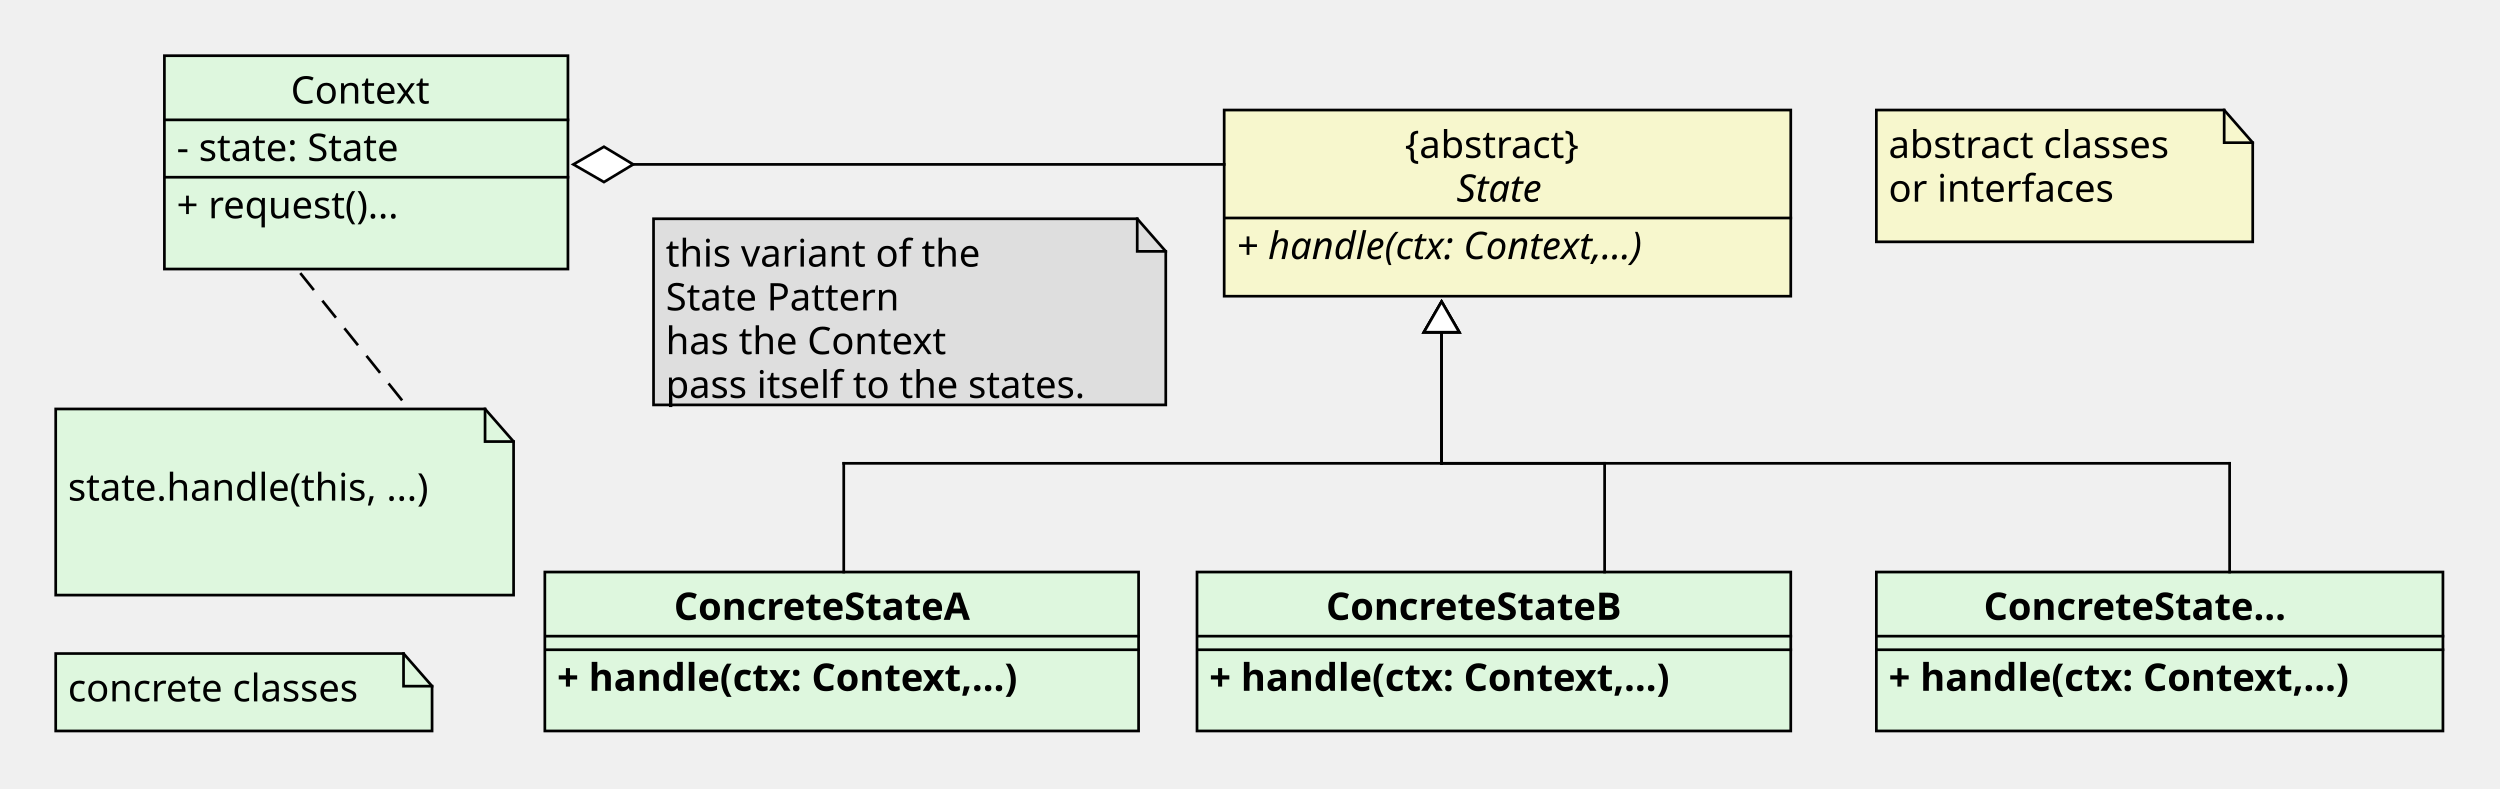
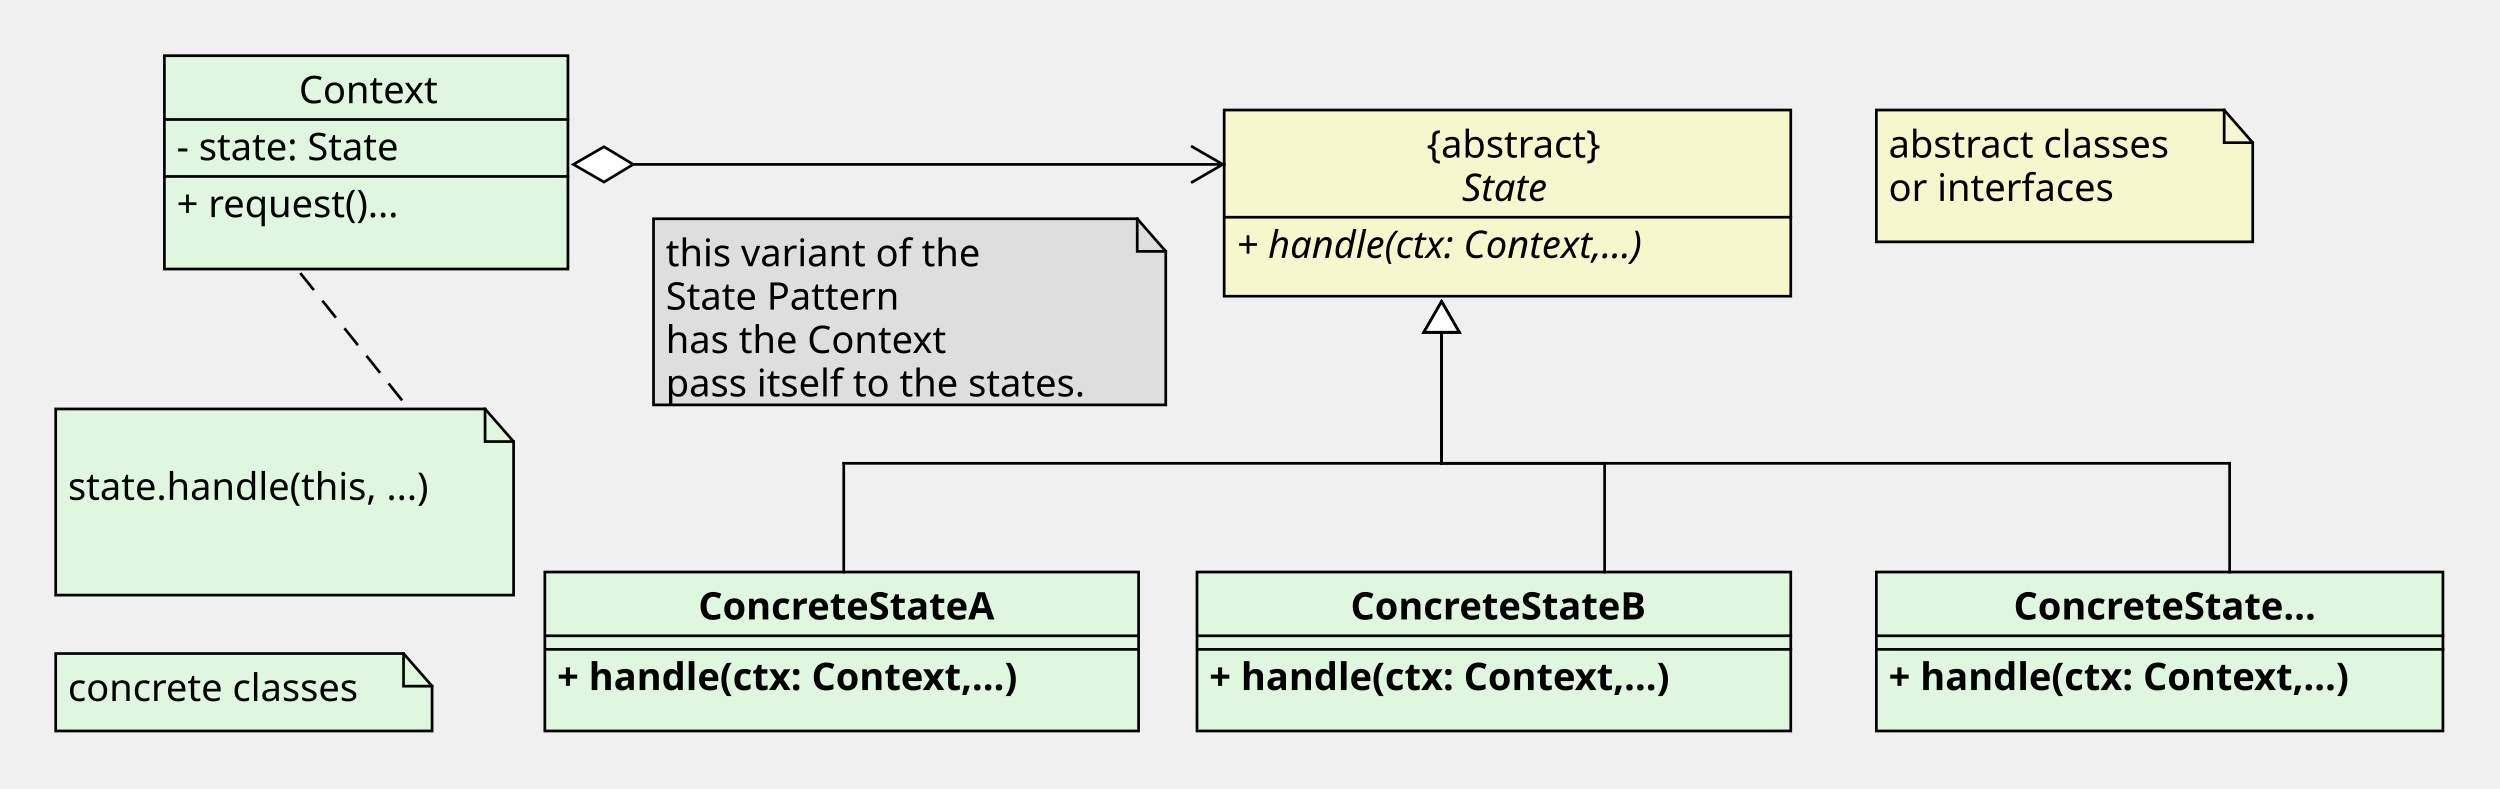
<svg xmlns="http://www.w3.org/2000/svg" fill-opacity="1" color-rendering="auto" color-interpolation="auto" text-rendering="auto" stroke="black" stroke-linecap="square" width="920" stroke-miterlimit="10" shape-rendering="auto" stroke-opacity="1" fill="black" stroke-dasharray="none" font-weight="normal" stroke-width="1" viewBox="10 10 920 290" height="290" font-family="'Dialog'" font-style="normal" stroke-linejoin="miter" font-size="12px" stroke-dashoffset="0" image-rendering="auto">
  <defs id="genericDefs" />
  <g>
    <defs id="defs1">
      <clipPath clipPathUnits="userSpaceOnUse" id="clipPath1">
        <path d="M0 0 L2147483647 0 L2147483647 2147483647 L0 2147483647 L0 0 Z" />
      </clipPath>
      <clipPath clipPathUnits="userSpaceOnUse" id="clipPath2">
        <path d="M0 0 L0 70 L190 70 L190 0 Z" />
      </clipPath>
      <clipPath clipPathUnits="userSpaceOnUse" id="clipPath3">
        <path d="M0 0 L0 50 L140 50 L140 0 Z" />
      </clipPath>
      <clipPath clipPathUnits="userSpaceOnUse" id="clipPath4">
        <path d="M0 0 L0 30 L140 30 L140 0 Z" />
      </clipPath>
      <clipPath clipPathUnits="userSpaceOnUse" id="clipPath5">
        <path d="M0 0 L0 70 L170 70 L170 0 Z" />
      </clipPath>
      <clipPath clipPathUnits="userSpaceOnUse" id="clipPath6">
        <path d="M0 0 L0 60 L210 60 L210 0 Z" />
      </clipPath>
      <clipPath clipPathUnits="userSpaceOnUse" id="clipPath7">
        <path d="M0 0 L0 60 L220 60 L220 0 Z" />
      </clipPath>
      <clipPath clipPathUnits="userSpaceOnUse" id="clipPath8">
        <path d="M0 0 L0 70 L210 70 L210 0 Z" />
      </clipPath>
      <clipPath clipPathUnits="userSpaceOnUse" id="clipPath9">
        <path d="M0 0 L0 80 L150 80 L150 0 Z" />
      </clipPath>
      <clipPath clipPathUnits="userSpaceOnUse" id="clipPath10">
        <path d="M0 0 L0 80 L70 80 L70 0 Z" />
      </clipPath>
      <clipPath clipPathUnits="userSpaceOnUse" id="clipPath11">
        <path d="M0 0 L0 130 L320 130 L320 0 Z" />
      </clipPath>
      <clipPath clipPathUnits="userSpaceOnUse" id="clipPath12">
        <path d="M0 0 L0 130 L90 130 L90 0 Z" />
      </clipPath>
      <clipPath clipPathUnits="userSpaceOnUse" id="clipPath13">
        <path d="M0 0 L0 130 L250 130 L250 0 Z" />
      </clipPath>
      <clipPath clipPathUnits="userSpaceOnUse" id="clipPath14">
        <path d="M0 0 L0 30 L270 30 L270 0 Z" />
      </clipPath>
    </defs>
    <g fill="rgb(204,204,204)" fill-opacity="0.49" transform="translate(250,90)" stroke-opacity="0.49" stroke="rgb(204,204,204)">
      <path d="M0.5 0.5 L178.5 0.5 L189 12.5 L189 69 L0.5 69 Z" stroke="none" clip-path="url(#clipPath2)" />
    </g>
    <g transform="translate(250,90)">
      <path fill="none" d="M0.5 0.5 L178.5 0.5 L189 12.5 L189 69 L0.5 69 Z" clip-path="url(#clipPath2)" />
      <path fill="none" d="M178.5 0.5 L178.5 12.5 L189 12.5" clip-path="url(#clipPath2)" />
-       <text x="5" font-size="14px" y="18.109" clip-path="url(#clipPath2)" font-family="sans-serif" stroke="none" xml:space="preserve">this variant of the</text>
-       <text x="5" font-size="14px" y="34.219" clip-path="url(#clipPath2)" font-family="sans-serif" stroke="none" xml:space="preserve">State Pattern</text>
-       <text x="5" font-size="14px" y="50.328" clip-path="url(#clipPath2)" font-family="sans-serif" stroke="none" xml:space="preserve">has the Context</text>
-       <text x="5" font-size="14px" y="66.438" clip-path="url(#clipPath2)" font-family="sans-serif" stroke="none" xml:space="preserve">pass itself to the states.</text>
+       <text x="5" font-size="14px" y="17.969" clip-path="url(#clipPath2)" font-family="sans-serif" stroke="none" xml:space="preserve">this variant of the</text>
+       <text x="5" font-size="14px" y="33.938" clip-path="url(#clipPath2)" font-family="sans-serif" stroke="none" xml:space="preserve">State Pattern</text>
+       <text x="5" font-size="14px" y="49.906" clip-path="url(#clipPath2)" font-family="sans-serif" stroke="none" xml:space="preserve">has the Context</text>
+       <text x="5" font-size="14px" y="65.875" clip-path="url(#clipPath2)" font-family="sans-serif" stroke="none" xml:space="preserve">pass itself to the states.</text>
    </g>
    <g fill="rgb(255,255,170)" fill-opacity="0.49" transform="translate(700,50)" stroke-opacity="0.49" stroke="rgb(255,255,170)">
      <path d="M0.5 0.5 L128.5 0.5 L139 12.5 L139 49 L0.5 49 Z" stroke="none" clip-path="url(#clipPath3)" />
    </g>
    <g transform="translate(700,50)">
      <path fill="none" d="M0.5 0.5 L128.5 0.5 L139 12.5 L139 49 L0.5 49 Z" clip-path="url(#clipPath3)" />
      <path fill="none" d="M128.5 0.5 L128.5 12.5 L139 12.5" clip-path="url(#clipPath3)" />
-       <text x="5" font-size="14px" y="18.109" clip-path="url(#clipPath3)" font-family="sans-serif" stroke="none" xml:space="preserve">abstract classes</text>
-       <text x="5" font-size="14px" y="34.219" clip-path="url(#clipPath3)" font-family="sans-serif" stroke="none" xml:space="preserve">or interfaces</text>
+       <text x="5" font-size="14px" y="17.969" clip-path="url(#clipPath3)" font-family="sans-serif" stroke="none" xml:space="preserve">abstract classes</text>
+       <text x="5" font-size="14px" y="33.938" clip-path="url(#clipPath3)" font-family="sans-serif" stroke="none" xml:space="preserve">or interfaces</text>
    </g>
    <g fill="rgb(204,255,204)" fill-opacity="0.49" transform="translate(30,250)" stroke-opacity="0.49" stroke="rgb(204,255,204)">
      <path d="M0.5 0.5 L128.5 0.5 L139 12.5 L139 29 L0.5 29 Z" stroke="none" clip-path="url(#clipPath4)" />
    </g>
    <g transform="translate(30,250)">
      <path fill="none" d="M0.5 0.5 L128.5 0.5 L139 12.5 L139 29 L0.5 29 Z" clip-path="url(#clipPath4)" />
      <path fill="none" d="M128.5 0.5 L128.5 12.5 L139 12.5" clip-path="url(#clipPath4)" />
-       <text x="5" font-size="14px" y="18.109" clip-path="url(#clipPath4)" font-family="sans-serif" stroke="none" xml:space="preserve">concrete classes</text>
+       <text x="5" font-size="14px" y="17.969" clip-path="url(#clipPath4)" font-family="sans-serif" stroke="none" xml:space="preserve">concrete classes</text>
    </g>
    <g fill="rgb(204,255,204)" fill-opacity="0.49" transform="translate(30,160)" stroke-opacity="0.49" stroke="rgb(204,255,204)">
      <path d="M0.5 0.5 L158.5 0.5 L169 12.5 L169 69 L0.5 69 Z" stroke="none" clip-path="url(#clipPath5)" />
    </g>
    <g transform="translate(30,160)">
      <path fill="none" d="M0.5 0.5 L158.5 0.5 L169 12.5 L169 69 L0.5 69 Z" clip-path="url(#clipPath5)" />
      <path fill="none" d="M158.5 0.5 L158.5 12.5 L169 12.5" clip-path="url(#clipPath5)" />
-       <text x="5" font-size="14px" y="34.219" clip-path="url(#clipPath5)" font-family="sans-serif" stroke="none" xml:space="preserve">state.handle(this, ...)</text>
+       <text x="5" font-size="14px" y="33.938" clip-path="url(#clipPath5)" font-family="sans-serif" stroke="none" xml:space="preserve">state.handle(this, ...)</text>
    </g>
    <g fill="rgb(204,255,204)" fill-opacity="0.49" transform="translate(700,220)" stroke-opacity="0.49" stroke="rgb(204,255,204)">
      <rect x="0.5" width="208.5" height="58.5" y="0.5" clip-path="url(#clipPath6)" stroke="none" />
    </g>
    <g transform="translate(700,220)">
      <rect fill="none" x="0.5" width="208.5" height="58.5" y="0.5" clip-path="url(#clipPath6)" />
-       <text x="40" font-size="14px" y="18.109" clip-path="url(#clipPath6)" font-family="sans-serif" stroke="none" font-weight="bold" xml:space="preserve">ConcreteState...</text>
-       <path fill="none" d="M1 24.109 L209 24.109" clip-path="url(#clipPath6)" />
-       <path fill="none" d="M1 29.109 L209 29.109" clip-path="url(#clipPath6)" />
-       <text x="5" font-size="14px" y="44.219" clip-path="url(#clipPath6)" font-family="sans-serif" stroke="none" font-weight="bold" xml:space="preserve">+ handle(ctx: Context,...)</text>
+       <text x="51" font-size="14px" y="17.969" clip-path="url(#clipPath6)" font-family="sans-serif" stroke="none" font-weight="bold" xml:space="preserve">ConcreteState...</text>
+       <path fill="none" d="M1 23.969 L209 23.969" clip-path="url(#clipPath6)" />
+       <path fill="none" d="M1 28.969 L209 28.969" clip-path="url(#clipPath6)" />
+       <text x="5" font-size="14px" y="43.938" clip-path="url(#clipPath6)" font-family="sans-serif" stroke="none" font-weight="bold" xml:space="preserve">+ handle(ctx: Context,...)</text>
    </g>
    <g fill="rgb(204,255,204)" fill-opacity="0.49" transform="translate(210,220)" stroke-opacity="0.49" stroke="rgb(204,255,204)">
      <rect x="0.5" width="218.5" height="58.5" y="0.5" clip-path="url(#clipPath7)" stroke="none" />
    </g>
    <g transform="translate(210,220)">
      <rect fill="none" x="0.5" width="218.5" height="58.5" y="0.5" clip-path="url(#clipPath7)" />
-       <text x="48" font-size="14px" y="18.109" clip-path="url(#clipPath7)" font-family="sans-serif" stroke="none" font-weight="bold" xml:space="preserve">ConcreteStateA</text>
-       <path fill="none" d="M1 24.109 L219 24.109" clip-path="url(#clipPath7)" />
-       <path fill="none" d="M1 29.109 L219 29.109" clip-path="url(#clipPath7)" />
-       <text x="5" font-size="14px" y="44.219" clip-path="url(#clipPath7)" font-family="sans-serif" stroke="none" font-weight="bold" xml:space="preserve">+ handle(ctx: Context,...)</text>
+       <text x="57" font-size="14px" y="17.969" clip-path="url(#clipPath7)" font-family="sans-serif" stroke="none" font-weight="bold" xml:space="preserve">ConcreteStateA</text>
+       <path fill="none" d="M1 23.969 L219 23.969" clip-path="url(#clipPath7)" />
+       <path fill="none" d="M1 28.969 L219 28.969" clip-path="url(#clipPath7)" />
+       <text x="5" font-size="14px" y="43.938" clip-path="url(#clipPath7)" font-family="sans-serif" stroke="none" font-weight="bold" xml:space="preserve">+ handle(ctx: Context,...)</text>
    </g>
    <g fill="rgb(204,255,204)" fill-opacity="0.49" transform="translate(450,220)" stroke-opacity="0.49" stroke="rgb(204,255,204)">
      <rect x="0.5" width="218.5" height="58.5" y="0.5" clip-path="url(#clipPath7)" stroke="none" />
    </g>
    <g transform="translate(450,220)">
      <rect fill="none" x="0.5" width="218.5" height="58.5" y="0.5" clip-path="url(#clipPath7)" />
-       <text x="48" font-size="14px" y="18.109" clip-path="url(#clipPath7)" font-family="sans-serif" stroke="none" font-weight="bold" xml:space="preserve">ConcreteStateB</text>
-       <path fill="none" d="M1 24.109 L219 24.109" clip-path="url(#clipPath7)" />
-       <path fill="none" d="M1 29.109 L219 29.109" clip-path="url(#clipPath7)" />
-       <text x="5" font-size="14px" y="44.219" clip-path="url(#clipPath7)" font-family="sans-serif" stroke="none" font-weight="bold" xml:space="preserve">+ handle(ctx: Context,...)</text>
+       <text x="57" font-size="14px" y="17.969" clip-path="url(#clipPath7)" font-family="sans-serif" stroke="none" font-weight="bold" xml:space="preserve">ConcreteStateB</text>
+       <path fill="none" d="M1 23.969 L219 23.969" clip-path="url(#clipPath7)" />
+       <path fill="none" d="M1 28.969 L219 28.969" clip-path="url(#clipPath7)" />
+       <text x="5" font-size="14px" y="43.938" clip-path="url(#clipPath7)" font-family="sans-serif" stroke="none" font-weight="bold" xml:space="preserve">+ handle(ctx: Context,...)</text>
    </g>
    <g fill="rgb(255,255,170)" fill-opacity="0.49" transform="translate(460,50)" stroke-opacity="0.49" stroke="rgb(255,255,170)">
      <rect x="0.5" width="208.5" height="68.5" y="0.5" clip-path="url(#clipPath8)" stroke="none" />
    </g>
    <g transform="translate(460,50)">
      <rect fill="none" x="0.5" width="208.5" height="68.5" y="0.5" clip-path="url(#clipPath8)" />
-       <text x="67" font-size="14px" y="18.109" clip-path="url(#clipPath8)" font-family="sans-serif" stroke="none" xml:space="preserve">{abstract}</text>
-       <text x="86" font-size="14px" y="34.219" clip-path="url(#clipPath8)" font-family="sans-serif" font-style="italic" stroke="none" xml:space="preserve">State</text>
-       <path fill="none" d="M1 40.219 L209 40.219" clip-path="url(#clipPath8)" />
-       <text x="5" font-size="14px" y="55.328" clip-path="url(#clipPath8)" font-family="sans-serif" font-style="italic" stroke="none" xml:space="preserve">+ handle(ctx: Context,...)</text>
+       <text x="75" font-size="14px" y="17.969" clip-path="url(#clipPath8)" font-family="sans-serif" stroke="none" xml:space="preserve">{abstract}</text>
+       <text x="88" font-size="14px" y="33.938" clip-path="url(#clipPath8)" font-family="sans-serif" font-style="italic" stroke="none" xml:space="preserve">State</text>
+       <path fill="none" d="M1 39.938 L209 39.938" clip-path="url(#clipPath8)" />
+       <text x="5" font-size="14px" y="54.906" clip-path="url(#clipPath8)" font-family="sans-serif" font-style="italic" stroke="none" xml:space="preserve">+ handle(ctx: Context,...)</text>
    </g>
    <g fill="rgb(204,255,204)" fill-opacity="0.49" transform="translate(70,30)" stroke-opacity="0.49" stroke="rgb(204,255,204)">
      <rect x="0.5" width="148.5" height="78.5" y="0.5" clip-path="url(#clipPath9)" stroke="none" />
    </g>
    <g transform="translate(70,30)">
      <rect fill="none" x="0.5" width="148.5" height="78.5" y="0.5" clip-path="url(#clipPath9)" />
-       <text x="47" font-size="14px" y="18.109" clip-path="url(#clipPath9)" font-family="sans-serif" stroke="none" xml:space="preserve">Context</text>
-       <path fill="none" d="M1 24.109 L149 24.109" clip-path="url(#clipPath9)" />
-       <text x="5" font-size="14px" y="39.219" clip-path="url(#clipPath9)" font-family="sans-serif" stroke="none" xml:space="preserve">- state: State</text>
-       <path fill="none" d="M1 45.219 L149 45.219" clip-path="url(#clipPath9)" />
-       <text x="5" font-size="14px" y="60.328" clip-path="url(#clipPath9)" font-family="sans-serif" stroke="none" xml:space="preserve">+ request()...</text>
+       <text x="50" font-size="14px" y="17.969" clip-path="url(#clipPath9)" font-family="sans-serif" stroke="none" xml:space="preserve">Context</text>
+       <path fill="none" d="M1 23.969 L149 23.969" clip-path="url(#clipPath9)" />
+       <text x="5" font-size="14px" y="38.938" clip-path="url(#clipPath9)" font-family="sans-serif" stroke="none" xml:space="preserve">- state: State</text>
+       <path fill="none" d="M1 44.938 L149 44.938" clip-path="url(#clipPath9)" />
+       <text x="5" font-size="14px" y="59.906" clip-path="url(#clipPath9)" font-family="sans-serif" stroke="none" xml:space="preserve">+ request()...</text>
    </g>
    <g stroke-dasharray="8,5" stroke-miterlimit="5" transform="translate(110,100)" stroke-linecap="butt">
      <path fill="none" d="M10.5 10.5 L50.5 60.5" clip-path="url(#clipPath10)" />
    </g>
    <g transform="translate(530,110)">
      <path fill="none" d="M10.5 11.5 L10.5 70.5" clip-path="url(#clipPath11)" />
      <path fill="none" d="M10.5 70.5 L300.5 70.5" clip-path="url(#clipPath11)" />
      <path fill="none" d="M300.5 70.5 L300.5 110.5" clip-path="url(#clipPath11)" />
      <path fill="white" d="M4 22.258 L10.5 11 L17 22.258 Z" clip-path="url(#clipPath11)" stroke="none" />
      <path fill="none" d="M4 22.258 L10.5 11 L17 22.258 Z" clip-path="url(#clipPath11)" />
    </g>
    <g transform="translate(530,110)">
      <path fill="none" d="M10.5 11.5 L10.5 70.5" clip-path="url(#clipPath12)" />
      <path fill="none" d="M10.5 70.5 L70.5 70.5" clip-path="url(#clipPath12)" />
      <path fill="none" d="M70.5 70.5 L70.5 110.5" clip-path="url(#clipPath12)" />
      <path fill="white" d="M4 22.258 L10.5 11 L17 22.258 Z" clip-path="url(#clipPath12)" stroke="none" />
      <path fill="none" d="M4 22.258 L10.5 11 L17 22.258 Z" clip-path="url(#clipPath12)" />
    </g>
    <g transform="translate(310,110)">
      <path fill="none" d="M230.5 11.5 L230.5 70.5" clip-path="url(#clipPath13)" />
      <path fill="none" d="M230.5 70.5 L10.5 70.5" clip-path="url(#clipPath13)" />
      <path fill="none" d="M10.5 70.5 L10.5 110.5" clip-path="url(#clipPath13)" />
      <path fill="white" d="M224 22.258 L230.5 11 L237 22.258 Z" clip-path="url(#clipPath13)" stroke="none" />
      <path fill="none" d="M224 22.258 L230.5 11 L237 22.258 Z" clip-path="url(#clipPath13)" />
    </g>
    <g transform="translate(210,60)">
      <path fill="none" d="M11.5 10.5 L250.5 10.5" clip-path="url(#clipPath14)" />
      <path fill="white" d="M22.258 17 L11 10.5 L22.258 4 L33.017 10.5 Z" clip-path="url(#clipPath14)" stroke="none" />
      <path fill="none" d="M22.258 17 L11 10.5 L22.258 4 L33.017 10.5 Z" clip-path="url(#clipPath14)" />
+       <path fill="none" d="M238.742 17 L250 10.5 L238.742 4" clip-path="url(#clipPath14)" />
    </g>
  </g>
</svg>
